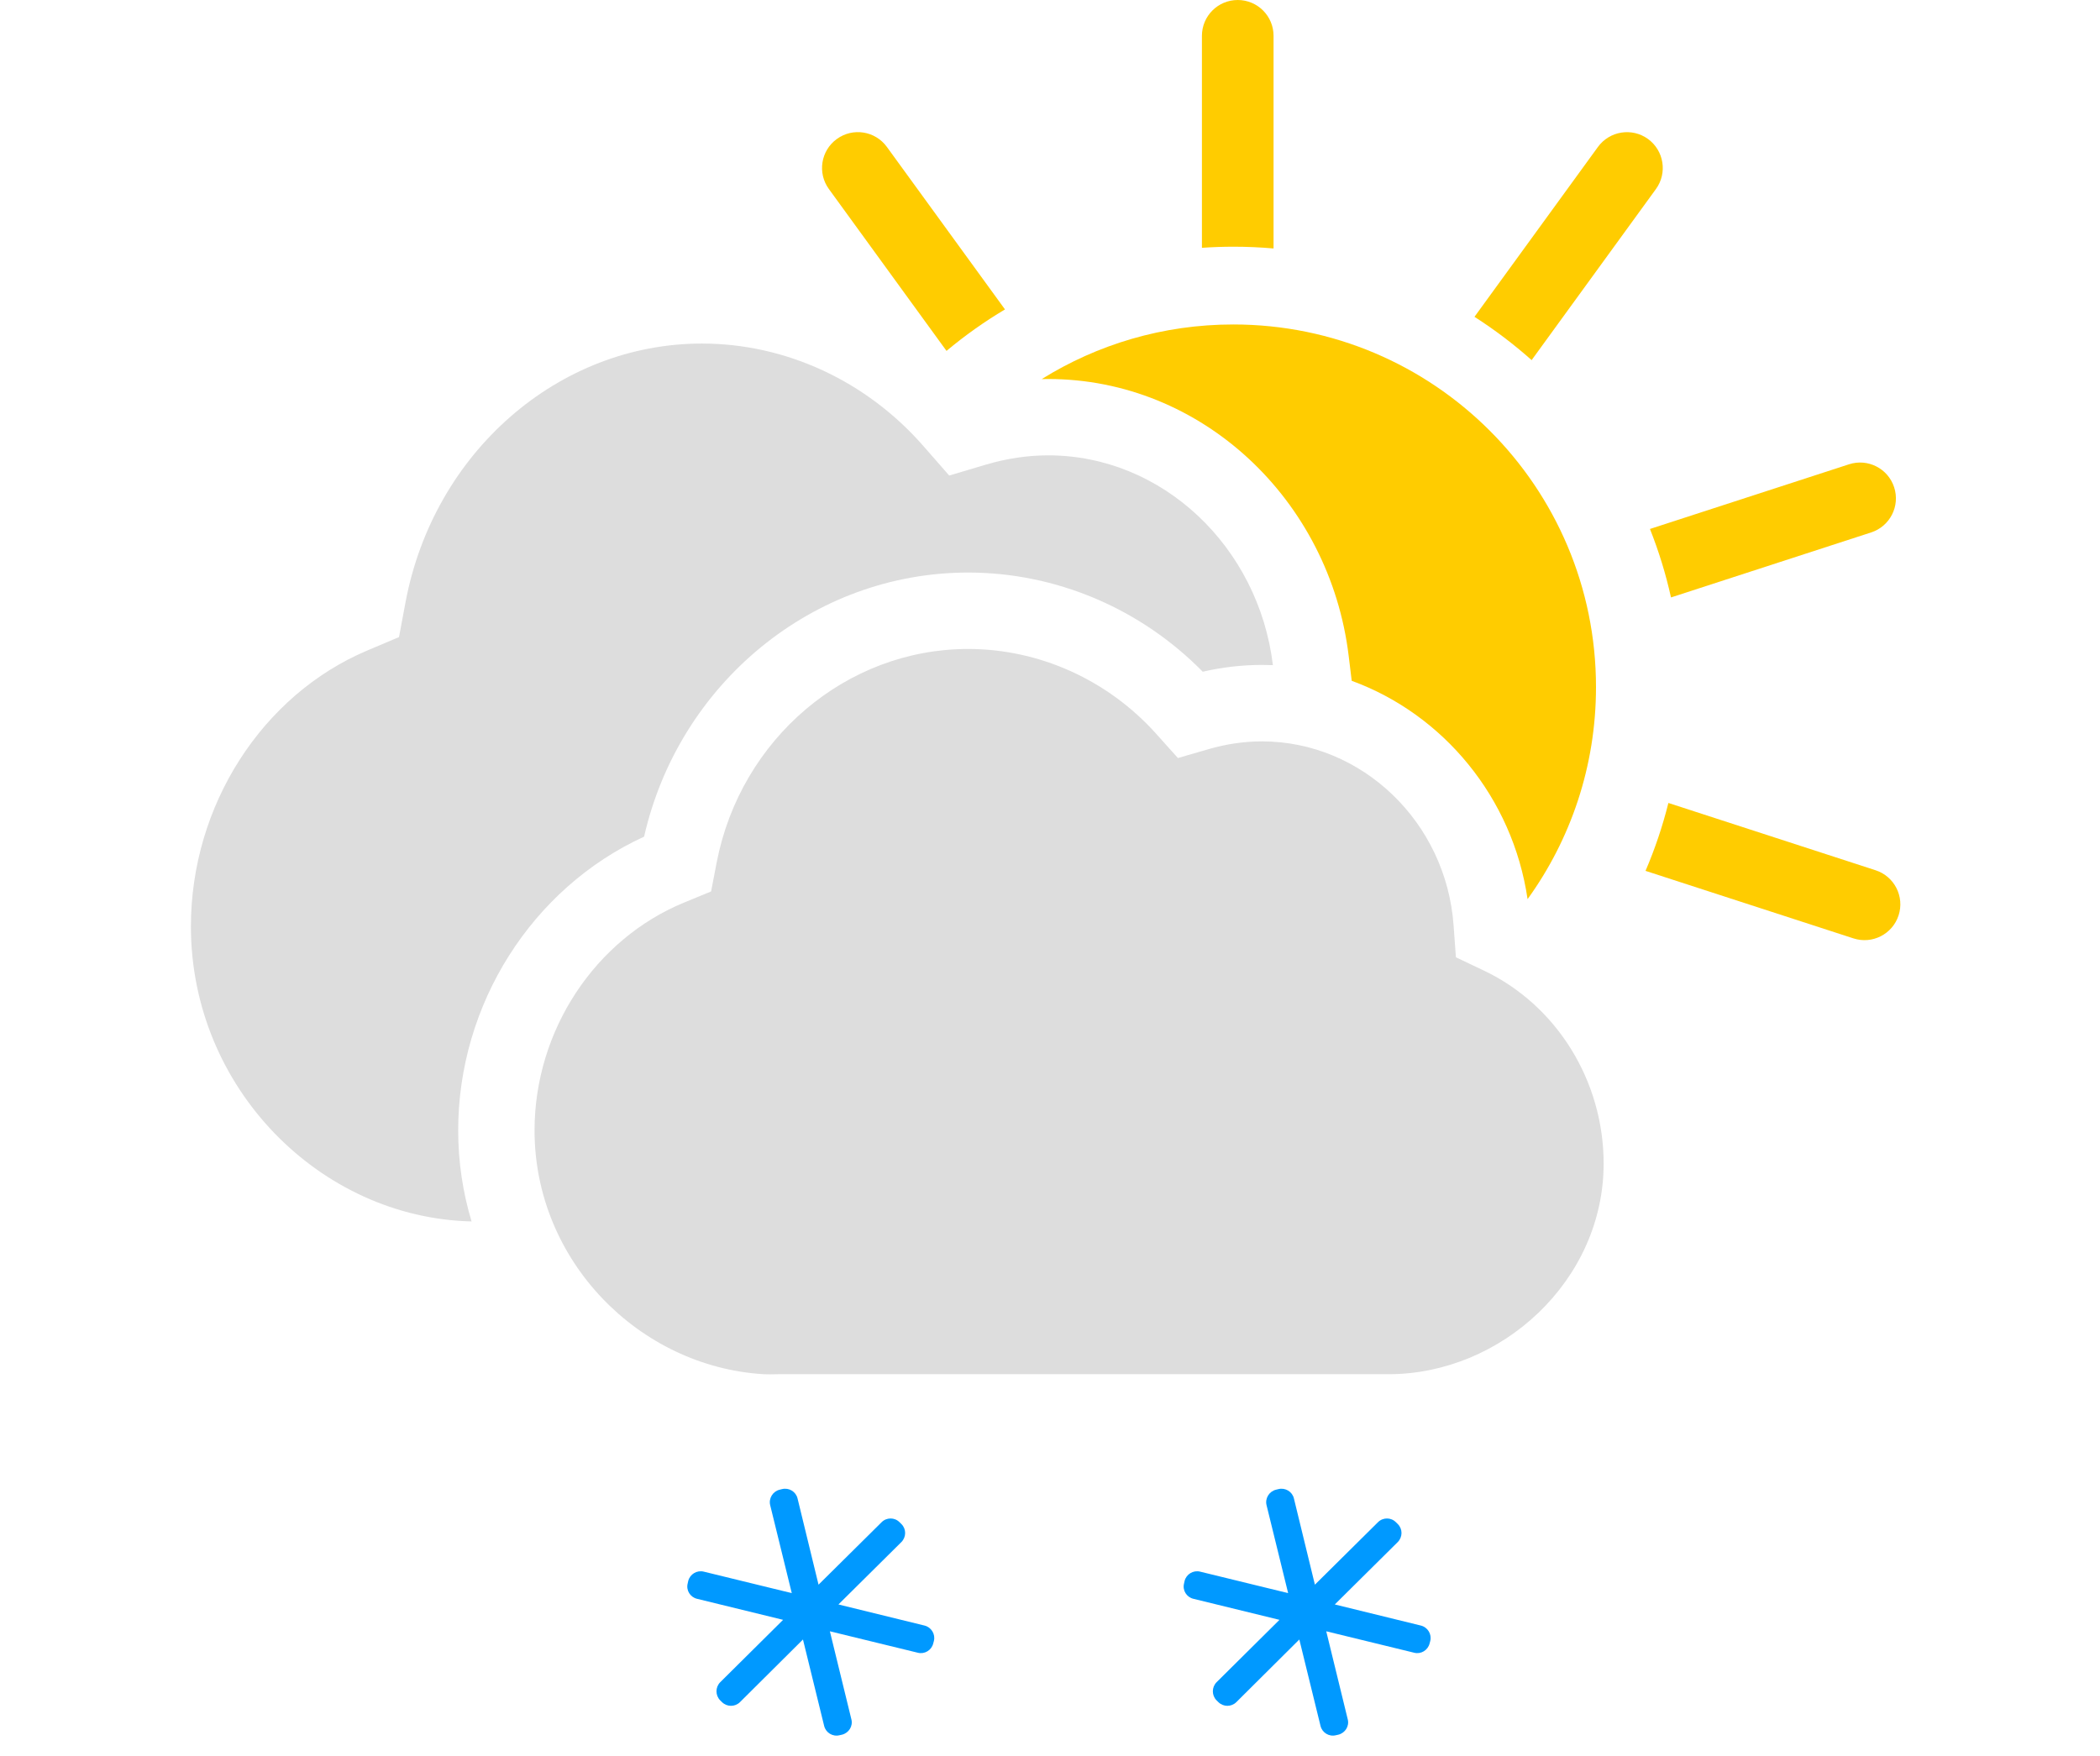
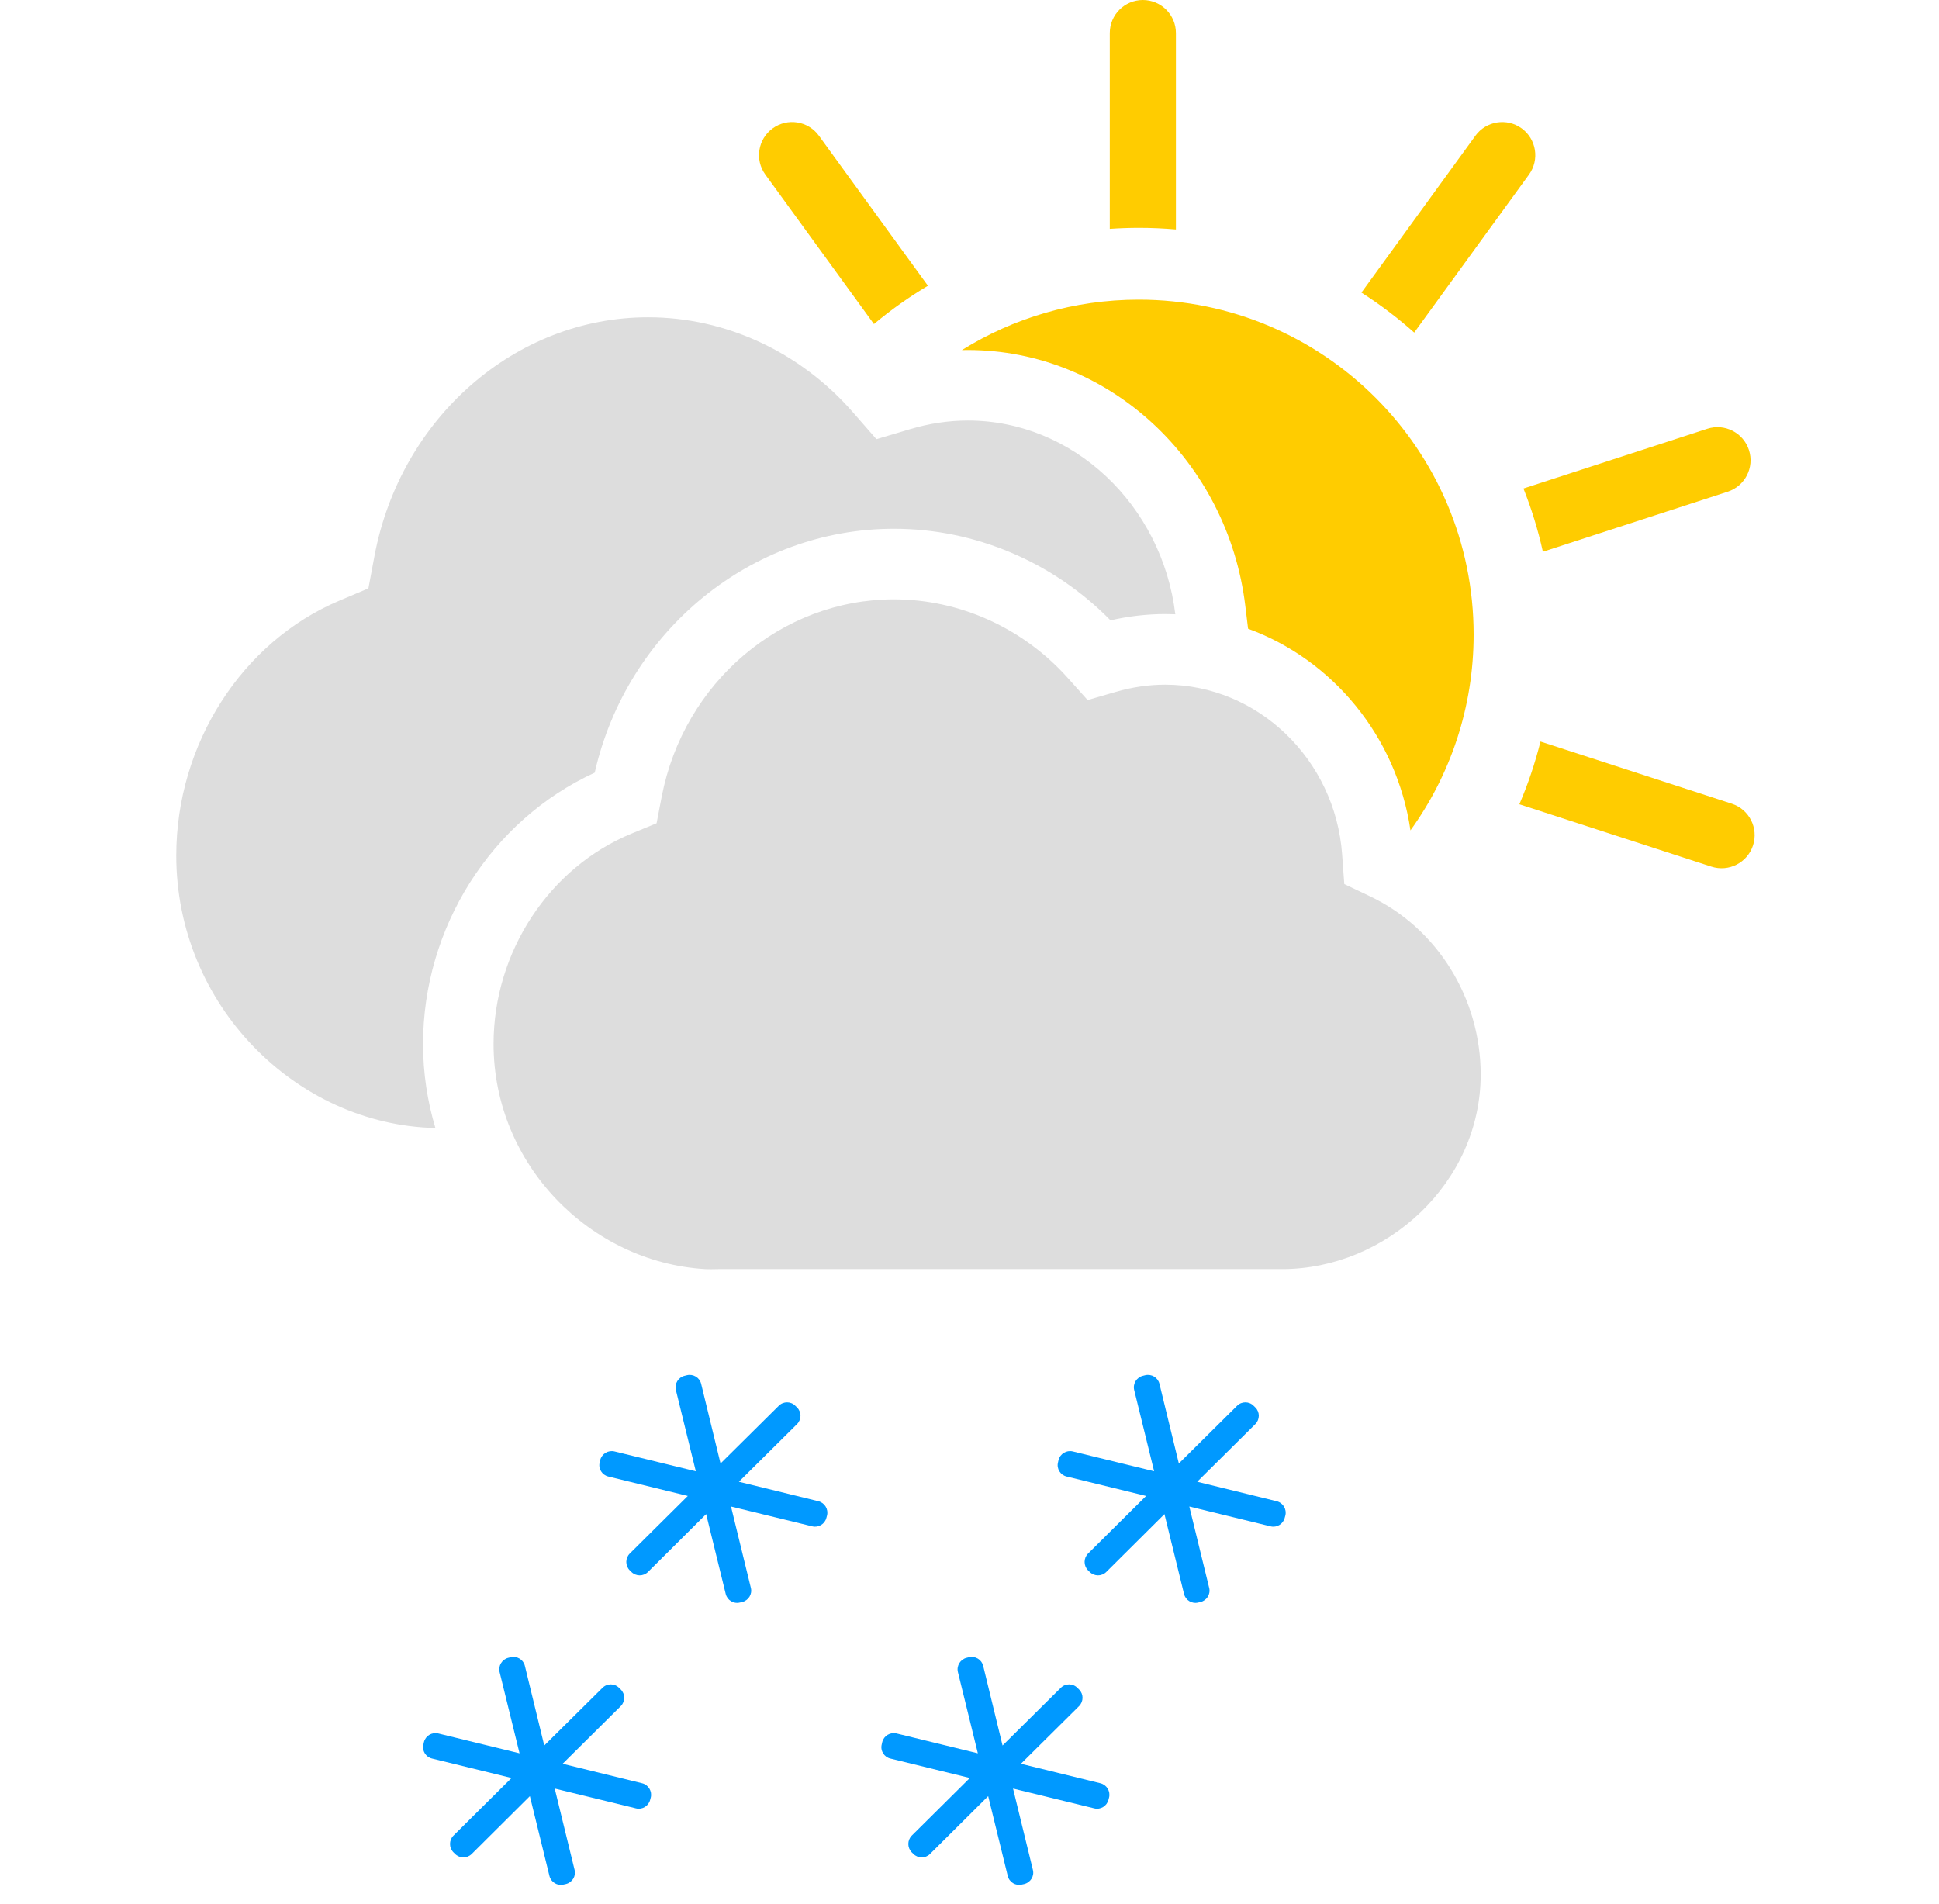
- <svg xmlns="http://www.w3.org/2000/svg" height="46" viewbox="0 0 55 46" width="55">
+ <svg xmlns="http://www.w3.org/2000/svg" height="54" viewbox="0 0 55 54" width="55">
  <g fill="none" fill-rule="evenodd">
    <g fill="#fc0" transform="translate(21)">
      <path d="m10.479 6.492v-5.554c0-.518.42-.938.938-.938s.938.42.938.938v5.571c-.344-.03-.692-.046-1.044-.046-.28 0-.558.01-.833.029zm7.138 1.808 3.234-4.451c.305-.419.892-.512 1.311-.208.419.305.512.892.208 1.311l-3.256 4.482c-.467-.416-.967-.795-1.496-1.134zm4.597 5.557 5.213-1.694c.493-.16 1.022.11 1.182.603.16.493-.11 1.022-.603 1.182l-5.242 1.703c-.136-.618-.322-1.217-.551-1.794zm.481 7.178 5.427 1.763c.493.16.763.69.603 1.182-.16.493-.69.763-1.182.603l-5.446-1.769c.245-.571.446-1.165.599-1.779zm-18.906-11.843-3.08-4.24c-.305-.419-.212-1.006.208-1.311s1.006-.212 1.311.208l3.093 4.257c-.54.321-1.052.685-1.531 1.086z" fill-rule="nonzero" />
      <path d="m19.007 23.556c1.128-1.562 1.793-3.481 1.793-5.556 0-5.247-4.253-9.5-9.5-9.5-1.842 0-3.561.524-5.017 1.431.057-.001.114-.002.172-.002 4.008 0 7.372 3.155 7.868 7.256l.079.65c2.401.878 4.216 3.06 4.606 5.72z" />
    </g>
    <path d="m12.35 31.998c-3.965-.093-7.35-3.496-7.35-7.728 0-3.161 1.86-6.067 4.629-7.233l.821-.347.172-.919c.739-3.924 4.005-6.771 7.762-6.771 2.195 0 4.309.979 5.802 2.687l.674.771.954-.284c.544-.162 1.096-.245 1.641-.245 2.983 0 5.507 2.388 5.883 5.496-.095-.004-.19-.006-.285-.006-.519 0-1.039.06-1.553.178-1.625-1.655-3.84-2.598-6.143-2.598-4.06 0-7.573 2.901-8.488 6.919-2.938 1.347-4.869 4.391-4.869 7.696 0 .827.123 1.627.35 2.383zm25.781-6.92.738.351c1.903.907 3.131 2.89 3.131 5.053 0 3.068-2.676 5.518-5.635 5.518h-.365-15.623c-.169.005-.294.005-.377 0-3.263-.197-6-2.97-6-6.385 0-2.611 1.578-5.012 3.927-5.975l.697-.287.146-.759c.627-3.242 3.399-5.593 6.586-5.593 1.862 0 3.656.809 4.923 2.22l.571.637.809-.234c.462-.134.93-.202 1.392-.202 2.621 0 4.825 2.117 5.019 4.819z" fill="#ddd" />
    <path d="m0 0h50v55h-50z" />
    <g fill="#09f" fill-rule="evenodd">
-       <path d="m4.959 4.032 1.65-1.636c.128-.13.131-.34 0-.47l-.048-.047c-.128-.132-.34-.132-.47-.003l-1.653 1.638-.55-2.26c-.043-.178-.225-.288-.405-.244l-.064.016c-.178.042-.291.227-.248.403l.566 2.306-2.307-.563c-.177-.043-.36.065-.405.245l-.014.064c-.047.181.067.361.245.403l2.254.551-1.647 1.634c-.13.131-.13.342-.003.473l.048.047c.131.131.34.131.471.003l1.651-1.642.555 2.264c.043.178.225.289.402.244l.064-.014c.181-.045.293-.225.247-.403l-.563-2.306 2.305.562c.177.045.359-.067.402-.244l.017-.064c.045-.177-.067-.36-.244-.404z" transform="translate(17 38)" />
-       <path d="m4.959 4.032 1.65-1.636c.128-.13.131-.34 0-.47l-.048-.047c-.128-.132-.34-.132-.47-.003l-1.653 1.638-.55-2.26c-.043-.178-.225-.288-.405-.244l-.064.016c-.178.042-.291.227-.248.403l.566 2.306-2.307-.563c-.177-.043-.36.065-.405.245l-.014.064c-.047.181.067.361.245.403l2.254.551-1.647 1.634c-.13.131-.13.342-.003.473l.048.047c.131.131.34.131.471.003l1.651-1.642.555 2.264c.043.178.225.289.402.244l.064-.014c.181-.045.293-.225.247-.403l-.563-2.306 2.305.562c.177.045.359-.067.402-.244l.017-.064c.045-.177-.067-.36-.244-.404z" transform="translate(30 38)" />
+       <path d="m4.959 4.032 1.65-1.636c.128-.13.131-.34 0-.47l-.048-.047c-.128-.132-.34-.132-.47-.003l-1.653 1.638-.55-2.26c-.043-.178-.225-.288-.405-.244l-.064.016c-.178.042-.291.227-.248.403l.566 2.306-2.307-.563c-.177-.043-.36.065-.405.245l-.014.064c-.047.181.067.361.245.403l2.254.551-1.647 1.634c-.13.131-.13.342-.003.473l.048.047c.131.131.34.131.471.003l1.651-1.642.555 2.264c.043.178.225.289.402.244l.064-.014c.181-.045.293-.225.247-.403l-.563-2.306 2.305.562c.177.045.359-.067.402-.244l.017-.064c.045-.177-.067-.36-.244-.404z" transform="translate(29 38)" />
+       <path d="m4.959 4.032 1.65-1.636c.128-.13.131-.34 0-.47l-.048-.047c-.128-.132-.34-.132-.47-.003l-1.653 1.638-.55-2.26c-.043-.178-.225-.288-.405-.244l-.064.016c-.178.042-.291.227-.248.403l.566 2.306-2.307-.563c-.177-.043-.36.065-.405.245l-.014.064c-.047.181.067.361.245.403l2.254.551-1.647 1.634c-.13.131-.13.342-.003.473l.048.047c.131.131.34.131.471.003l1.651-1.642.555 2.264c.043.178.225.289.402.244l.064-.014c.181-.045.293-.225.247-.403l-.563-2.306 2.305.562c.177.045.359-.067.402-.244l.017-.064c.045-.177-.067-.36-.244-.404z" transform="translate(24 46)" />
+       <path d="m4.959 4.032 1.65-1.636c.128-.13.131-.34 0-.47l-.048-.047c-.128-.132-.34-.132-.47-.003l-1.653 1.638-.55-2.26c-.043-.178-.225-.288-.405-.244l-.064.016c-.178.042-.291.227-.248.403l.566 2.306-2.307-.563c-.177-.043-.36.065-.405.245l-.014.064c-.047.181.067.361.245.403l2.254.551-1.647 1.634c-.13.131-.13.342-.003.473l.048.047c.131.131.34.131.471.003l1.651-1.642.555 2.264c.043.178.225.289.402.244l.064-.014c.181-.045.293-.225.247-.403l-.563-2.306 2.305.562c.177.045.359-.067.402-.244l.017-.064c.045-.177-.067-.36-.244-.404z" transform="translate(16 38)" />
+       <path d="m4.959 4.032 1.65-1.636c.128-.13.131-.34 0-.47l-.048-.047c-.128-.132-.34-.132-.47-.003l-1.653 1.638-.55-2.26c-.043-.178-.225-.288-.405-.244l-.064.016c-.178.042-.291.227-.248.403l.566 2.306-2.307-.563c-.177-.043-.36.065-.405.245l-.014.064c-.047.181.067.361.245.403l2.254.551-1.647 1.634c-.13.131-.13.342-.003.473l.048.047c.131.131.34.131.471.003l1.651-1.642.555 2.264c.043.178.225.289.402.244l.064-.014c.181-.045.293-.225.247-.403l-.563-2.306 2.305.562c.177.045.359-.067.402-.244l.017-.064c.045-.177-.067-.36-.244-.404z" transform="translate(11 46)" />
    </g>
  </g>
</svg>
